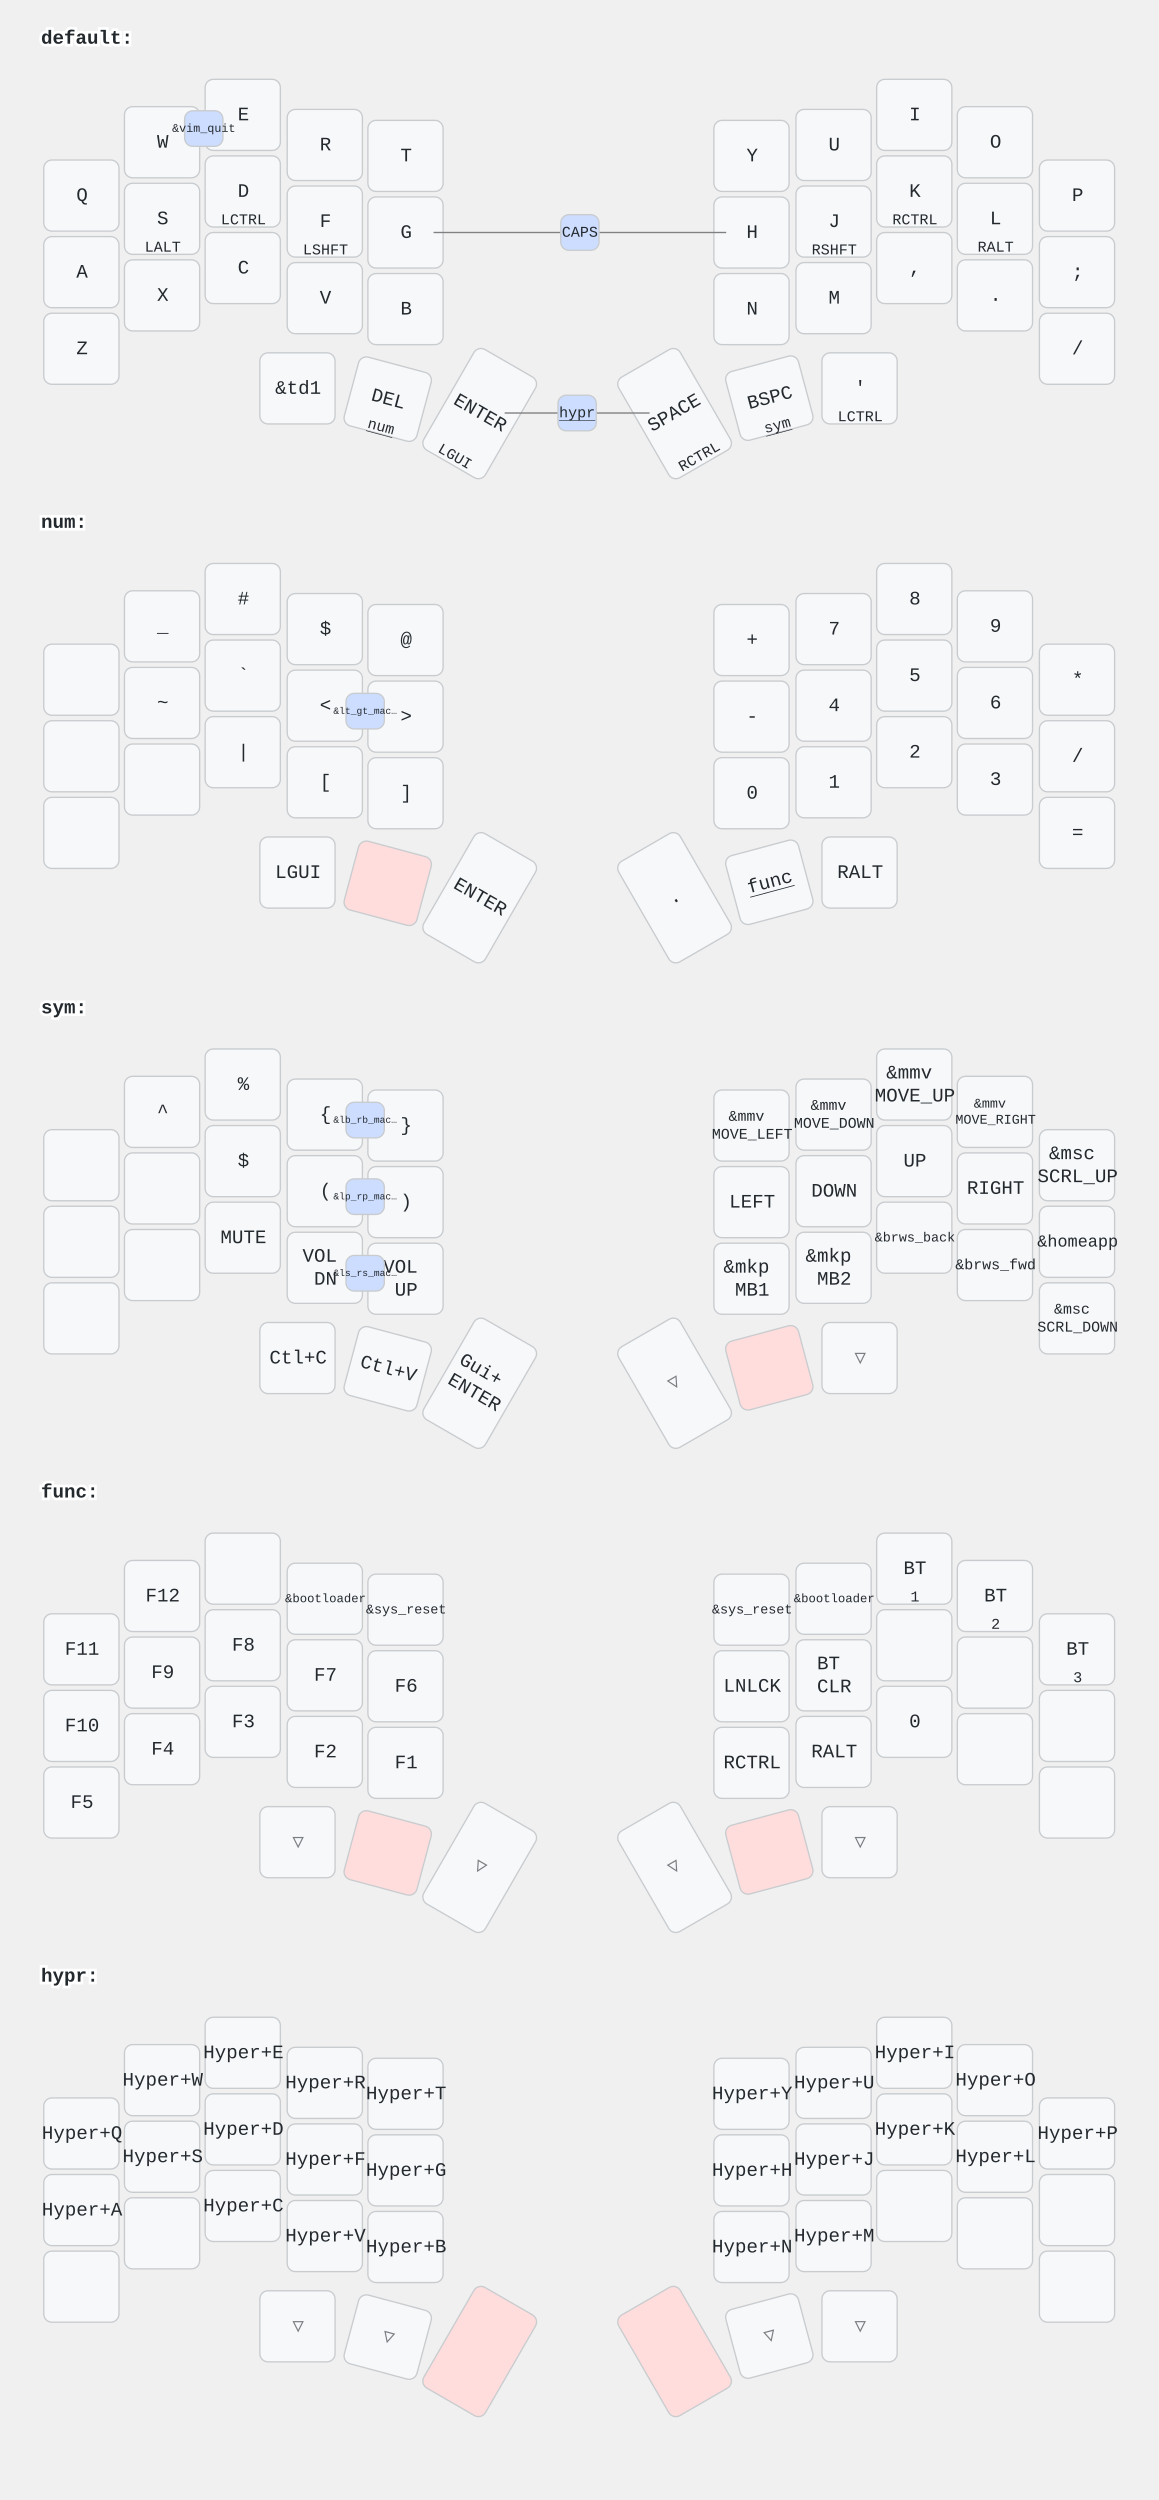
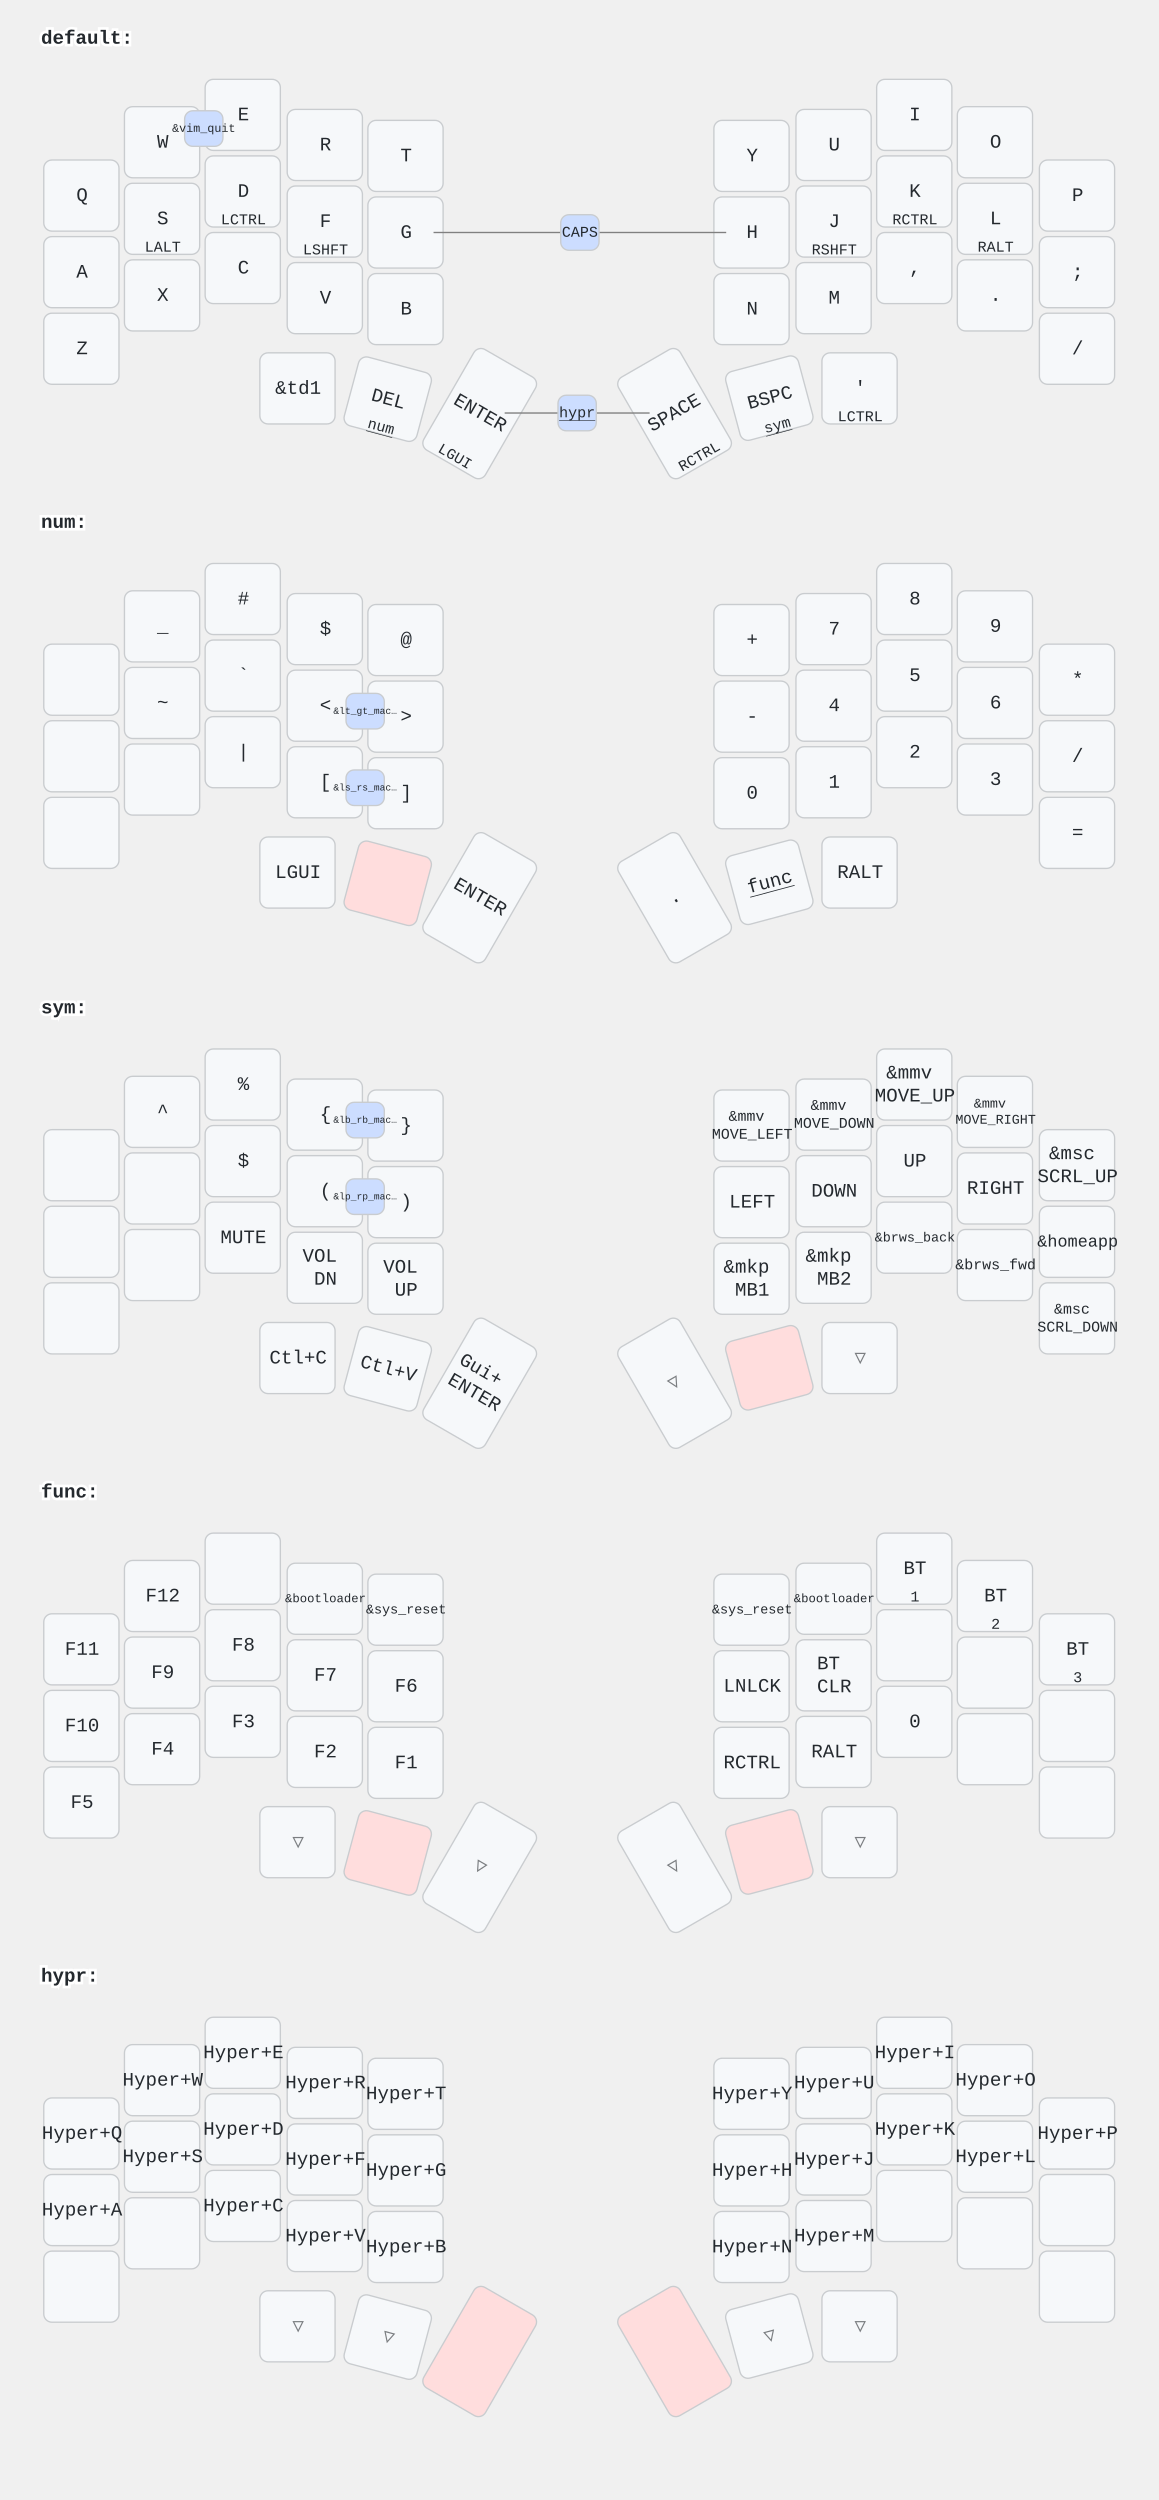
<svg xmlns="http://www.w3.org/2000/svg" width="847" height="1828" viewBox="0 0 847 1828" class="keymap">
  <style>/* inherit to force styles through use tags */
svg path {
    fill: inherit;
}

/* font and background color specifications */
svg.keymap {
    font-family: SFMono-Regular,Consolas,Liberation Mono,Menlo,monospace;
    font-size: 14px;
    font-kerning: normal;
    text-rendering: optimizeLegibility;
    fill: #24292e;
}

/* default key styling */
rect.key {
    fill: #f6f8fa;
}

rect.key, rect.combo {
    stroke: #c9cccf;
    stroke-width: 1;
}

/* default key side styling, only used is draw_key_sides is set */
rect.side {
    filter: brightness(90%);
}

/* color accent for combo boxes */
rect.combo, rect.combo-separate {
    fill: #cdf;
}

/* color accent for held keys */
rect.held, rect.combo.held {
    fill: #fdd;
}

/* color accent for ghost (optional) keys */
rect.ghost, rect.combo.ghost {
    stroke-dasharray: 4, 4;
    stroke-width: 2;
}

text {
    text-anchor: middle;
    dominant-baseline: middle;
}

/* styling for layer labels */
text.label {
    font-weight: bold;
    text-anchor: start;
    stroke: white;
    stroke-width: 4;
    paint-order: stroke;
}

/* styling for optional footer */
text.footer {
    text-anchor: end;
    dominant-baseline: auto;
    stroke: white;
    stroke-width: 4;
    paint-order: stroke;
}

/* styling for combo tap, and key non-tap label text */
text.combo, text.hold, text.shifted, text.left, text.right {
    font-size: 11px;
}

text.hold {
    text-anchor: middle;
    dominant-baseline: auto;
}

text.shifted {
    text-anchor: middle;
    dominant-baseline: hanging;
}

text.left {
    text-anchor: start;
}

text.right {
    text-anchor: end;
}

text.layer-activator {
    text-decoration: underline;
}

/* styling for hold/shifted label text in combo box */
text.combo.hold, text.combo.shifted, text.combo.left, text.combo.right {
    font-size: 8px;
}

/* lighter symbol for transparent keys */
text.trans {
    fill: #7b7e81;
}

/* styling for combo dendrons */
path.combo {
    stroke-width: 1;
    stroke: gray;
    fill: none;
}

/* Start Tabler Icons Cleanup */
/* cannot use height/width with glyphs */
.icon-tabler &gt; path {
    fill: inherit;
    stroke: inherit;
    stroke-width: 2;
}
/* hide tabler's default box */
.icon-tabler &gt; path[stroke="none"][fill="none"] {
    visibility: hidden;
}
/* End Tabler Icons Cleanup */
</style>
  <g transform="translate(30, 0)" class="layer-default">
    <text x="0" y="28" class="label" id="default">default:</text>
    <g transform="translate(0, 56)">
      <g transform="translate(30, 87)" class="key keypos-0">
        <rect rx="6" ry="6" x="-28" y="-26" width="55" height="52" class="key" />
        <text x="0" y="0" class="key tap">Q</text>
      </g>
      <g transform="translate(89, 48)" class="key keypos-1">
        <rect rx="6" ry="6" x="-28" y="-26" width="55" height="52" class="key" />
        <text x="0" y="0" class="key tap">W</text>
      </g>
      <g transform="translate(148, 28)" class="key keypos-2">
        <rect rx="6" ry="6" x="-28" y="-26" width="55" height="52" class="key" />
        <text x="0" y="0" class="key tap">E</text>
      </g>
      <g transform="translate(208, 50)" class="key keypos-3">
        <rect rx="6" ry="6" x="-28" y="-26" width="55" height="52" class="key" />
        <text x="0" y="0" class="key tap">R</text>
      </g>
      <g transform="translate(267, 58)" class="key keypos-4">
        <rect rx="6" ry="6" x="-28" y="-26" width="55" height="52" class="key" />
        <text x="0" y="0" class="key tap">T</text>
      </g>
      <g transform="translate(520, 58)" class="key keypos-5">
        <rect rx="6" ry="6" x="-28" y="-26" width="55" height="52" class="key" />
        <text x="0" y="0" class="key tap">Y</text>
      </g>
      <g transform="translate(580, 50)" class="key keypos-6">
        <rect rx="6" ry="6" x="-28" y="-26" width="55" height="52" class="key" />
        <text x="0" y="0" class="key tap">U</text>
      </g>
      <g transform="translate(639, 28)" class="key keypos-7">
        <rect rx="6" ry="6" x="-28" y="-26" width="55" height="52" class="key" />
        <text x="0" y="0" class="key tap">I</text>
      </g>
      <g transform="translate(698, 48)" class="key keypos-8">
        <rect rx="6" ry="6" x="-28" y="-26" width="55" height="52" class="key" />
        <text x="0" y="0" class="key tap">O</text>
      </g>
      <g transform="translate(758, 87)" class="key keypos-9">
        <rect rx="6" ry="6" x="-28" y="-26" width="55" height="52" class="key" />
        <text x="0" y="0" class="key tap">P</text>
      </g>
      <g transform="translate(30, 143)" class="key keypos-10">
        <rect rx="6" ry="6" x="-28" y="-26" width="55" height="52" class="key" />
        <text x="0" y="0" class="key tap">A</text>
      </g>
      <g transform="translate(89, 104)" class="key keypos-11">
        <rect rx="6" ry="6" x="-28" y="-26" width="55" height="52" class="key" />
        <text x="0" y="0" class="key tap">S</text>
        <text x="0" y="24" class="key hold">LALT</text>
      </g>
      <g transform="translate(148, 84)" class="key keypos-12">
        <rect rx="6" ry="6" x="-28" y="-26" width="55" height="52" class="key" />
        <text x="0" y="0" class="key tap">D</text>
        <text x="0" y="24" class="key hold">LCTRL</text>
      </g>
      <g transform="translate(208, 106)" class="key keypos-13">
        <rect rx="6" ry="6" x="-28" y="-26" width="55" height="52" class="key" />
        <text x="0" y="0" class="key tap">F</text>
        <text x="0" y="24" class="key hold">LSHFT</text>
      </g>
      <g transform="translate(267, 114)" class="key keypos-14">
        <rect rx="6" ry="6" x="-28" y="-26" width="55" height="52" class="key" />
        <text x="0" y="0" class="key tap">G</text>
      </g>
      <g transform="translate(520, 114)" class="key keypos-15">
        <rect rx="6" ry="6" x="-28" y="-26" width="55" height="52" class="key" />
        <text x="0" y="0" class="key tap">H</text>
      </g>
      <g transform="translate(580, 106)" class="key keypos-16">
        <rect rx="6" ry="6" x="-28" y="-26" width="55" height="52" class="key" />
        <text x="0" y="0" class="key tap">J</text>
        <text x="0" y="24" class="key hold">RSHFT</text>
      </g>
      <g transform="translate(639, 84)" class="key keypos-17">
        <rect rx="6" ry="6" x="-28" y="-26" width="55" height="52" class="key" />
        <text x="0" y="0" class="key tap">K</text>
        <text x="0" y="24" class="key hold">RCTRL</text>
      </g>
      <g transform="translate(698, 104)" class="key keypos-18">
        <rect rx="6" ry="6" x="-28" y="-26" width="55" height="52" class="key" />
        <text x="0" y="0" class="key tap">L</text>
        <text x="0" y="24" class="key hold">RALT</text>
      </g>
      <g transform="translate(758, 143)" class="key keypos-19">
        <rect rx="6" ry="6" x="-28" y="-26" width="55" height="52" class="key" />
        <text x="0" y="0" class="key tap">;</text>
      </g>
      <g transform="translate(30, 199)" class="key keypos-20">
        <rect rx="6" ry="6" x="-28" y="-26" width="55" height="52" class="key" />
        <text x="0" y="0" class="key tap">Z</text>
      </g>
      <g transform="translate(89, 160)" class="key keypos-21">
        <rect rx="6" ry="6" x="-28" y="-26" width="55" height="52" class="key" />
        <text x="0" y="0" class="key tap">X</text>
      </g>
      <g transform="translate(148, 140)" class="key keypos-22">
        <rect rx="6" ry="6" x="-28" y="-26" width="55" height="52" class="key" />
        <text x="0" y="0" class="key tap">C</text>
      </g>
      <g transform="translate(208, 162)" class="key keypos-23">
        <rect rx="6" ry="6" x="-28" y="-26" width="55" height="52" class="key" />
        <text x="0" y="0" class="key tap">V</text>
      </g>
      <g transform="translate(267, 170)" class="key keypos-24">
        <rect rx="6" ry="6" x="-28" y="-26" width="55" height="52" class="key" />
        <text x="0" y="0" class="key tap">B</text>
      </g>
      <g transform="translate(520, 170)" class="key keypos-25">
        <rect rx="6" ry="6" x="-28" y="-26" width="55" height="52" class="key" />
        <text x="0" y="0" class="key tap">N</text>
      </g>
      <g transform="translate(580, 162)" class="key keypos-26">
        <rect rx="6" ry="6" x="-28" y="-26" width="55" height="52" class="key" />
        <text x="0" y="0" class="key tap">M</text>
      </g>
      <g transform="translate(639, 140)" class="key keypos-27">
        <rect rx="6" ry="6" x="-28" y="-26" width="55" height="52" class="key" />
        <text x="0" y="0" class="key tap">,</text>
      </g>
      <g transform="translate(698, 160)" class="key keypos-28">
        <rect rx="6" ry="6" x="-28" y="-26" width="55" height="52" class="key" />
        <text x="0" y="0" class="key tap">.</text>
      </g>
      <g transform="translate(758, 199)" class="key keypos-29">
        <rect rx="6" ry="6" x="-28" y="-26" width="55" height="52" class="key" />
        <text x="0" y="0" class="key tap">/</text>
      </g>
      <g transform="translate(188, 228)" class="key keypos-30">
        <rect rx="6" ry="6" x="-28" y="-26" width="55" height="52" class="key" />
        <text x="0" y="0" class="key tap">&amp;td1</text>
      </g>
      <g transform="translate(254, 236) rotate(15.0)" class="key keypos-31">
        <rect rx="6" ry="6" x="-28" y="-26" width="55" height="52" class="key" />
        <text x="0" y="0" class="key tap">DEL</text>
        <a href="#num">
          <text x="0" y="24" class="key hold layer-activator">num</text>
        </a>
      </g>
      <g transform="translate(321, 246) rotate(30.0)" class="key keypos-32">
        <rect rx="6" ry="6" x="-26" y="-42" width="52" height="85" class="key" />
        <text x="0" y="0" class="key tap">ENTER</text>
        <text x="0" y="40" class="key hold">LGUI</text>
      </g>
      <g transform="translate(463, 246) rotate(-30.0)" class="key keypos-33">
        <rect rx="6" ry="6" x="-26" y="-42" width="52" height="85" class="key" />
        <text x="0" y="0" class="key tap">SPACE</text>
        <text x="0" y="40" class="key hold">RCTRL</text>
      </g>
      <g transform="translate(533, 235) rotate(-15.0)" class="key keypos-34">
        <rect rx="6" ry="6" x="-28" y="-26" width="55" height="52" class="key" />
        <text x="0" y="0" class="key tap">BSPC</text>
        <a href="#sym">
          <text x="0" y="24" class="key hold layer-activator">sym</text>
        </a>
      </g>
      <g transform="translate(599, 228)" class="key keypos-35">
        <rect rx="6" ry="6" x="-28" y="-26" width="55" height="52" class="key" />
        <text x="0" y="0" class="key tap">'</text>
        <text x="0" y="24" class="key hold">LCTRL</text>
      </g>
      <g class="combo combopos-0">
        <rect rx="6" ry="6" x="105" y="25" width="28" height="26" class="combo" />
        <text x="119" y="38" class="combo tap">
          <tspan style="font-size: 78%">&amp;vim_quit</tspan>
        </text>
      </g>
      <g class="combo combopos-1">
        <path d="M392,246 l-53,0" class="combo" />
        <path d="M392,246 l53,0" class="combo" />
        <rect rx="6" ry="6" x="378" y="233" width="28" height="26" class="combo" />
        <a href="#hypr">
          <text x="392" y="246" class="combo tap layer-activator">hypr</text>
        </a>
      </g>
      <g class="combo combopos-2">
        <path d="M394,114 l-107,0" class="combo" />
        <path d="M394,114 l107,0" class="combo" />
        <rect rx="6" ry="6" x="380" y="101" width="28" height="26" class="combo" />
        <text x="394" y="114" class="combo tap">CAPS</text>
      </g>
    </g>
  </g>
  <g transform="translate(30, 354)" class="layer-num">
    <text x="0" y="28" class="label" id="num">num:</text>
    <g transform="translate(0, 56)">
      <g transform="translate(30, 87)" class="key keypos-0">
        <rect rx="6" ry="6" x="-28" y="-26" width="55" height="52" class="key" />
      </g>
      <g transform="translate(89, 48)" class="key keypos-1">
        <rect rx="6" ry="6" x="-28" y="-26" width="55" height="52" class="key" />
        <text x="0" y="0" class="key tap">_</text>
      </g>
      <g transform="translate(148, 28)" class="key keypos-2">
        <rect rx="6" ry="6" x="-28" y="-26" width="55" height="52" class="key" />
        <text x="0" y="0" class="key tap">#</text>
      </g>
      <g transform="translate(208, 50)" class="key keypos-3">
        <rect rx="6" ry="6" x="-28" y="-26" width="55" height="52" class="key" />
        <text x="0" y="0" class="key tap">$</text>
      </g>
      <g transform="translate(267, 58)" class="key keypos-4">
        <rect rx="6" ry="6" x="-28" y="-26" width="55" height="52" class="key" />
        <text x="0" y="0" class="key tap">@</text>
      </g>
      <g transform="translate(520, 58)" class="key keypos-5">
        <rect rx="6" ry="6" x="-28" y="-26" width="55" height="52" class="key" />
        <text x="0" y="0" class="key tap">+</text>
      </g>
      <g transform="translate(580, 50)" class="key keypos-6">
        <rect rx="6" ry="6" x="-28" y="-26" width="55" height="52" class="key" />
        <text x="0" y="0" class="key tap">7</text>
      </g>
      <g transform="translate(639, 28)" class="key keypos-7">
        <rect rx="6" ry="6" x="-28" y="-26" width="55" height="52" class="key" />
        <text x="0" y="0" class="key tap">8</text>
      </g>
      <g transform="translate(698, 48)" class="key keypos-8">
        <rect rx="6" ry="6" x="-28" y="-26" width="55" height="52" class="key" />
        <text x="0" y="0" class="key tap">9</text>
      </g>
      <g transform="translate(758, 87)" class="key keypos-9">
        <rect rx="6" ry="6" x="-28" y="-26" width="55" height="52" class="key" />
        <text x="0" y="0" class="key tap">*</text>
      </g>
      <g transform="translate(30, 143)" class="key keypos-10">
        <rect rx="6" ry="6" x="-28" y="-26" width="55" height="52" class="key" />
      </g>
      <g transform="translate(89, 104)" class="key keypos-11">
        <rect rx="6" ry="6" x="-28" y="-26" width="55" height="52" class="key" />
        <text x="0" y="0" class="key tap">~</text>
      </g>
      <g transform="translate(148, 84)" class="key keypos-12">
        <rect rx="6" ry="6" x="-28" y="-26" width="55" height="52" class="key" />
        <text x="0" y="0" class="key tap">`</text>
      </g>
      <g transform="translate(208, 106)" class="key keypos-13">
        <rect rx="6" ry="6" x="-28" y="-26" width="55" height="52" class="key" />
        <text x="0" y="0" class="key tap">&lt;</text>
      </g>
      <g transform="translate(267, 114)" class="key keypos-14">
        <rect rx="6" ry="6" x="-28" y="-26" width="55" height="52" class="key" />
        <text x="0" y="0" class="key tap">&gt;</text>
      </g>
      <g transform="translate(520, 114)" class="key keypos-15">
        <rect rx="6" ry="6" x="-28" y="-26" width="55" height="52" class="key" />
        <text x="0" y="0" class="key tap">-</text>
      </g>
      <g transform="translate(580, 106)" class="key keypos-16">
        <rect rx="6" ry="6" x="-28" y="-26" width="55" height="52" class="key" />
        <text x="0" y="0" class="key tap">4</text>
      </g>
      <g transform="translate(639, 84)" class="key keypos-17">
        <rect rx="6" ry="6" x="-28" y="-26" width="55" height="52" class="key" />
        <text x="0" y="0" class="key tap">5</text>
      </g>
      <g transform="translate(698, 104)" class="key keypos-18">
        <rect rx="6" ry="6" x="-28" y="-26" width="55" height="52" class="key" />
        <text x="0" y="0" class="key tap">6</text>
      </g>
      <g transform="translate(758, 143)" class="key keypos-19">
        <rect rx="6" ry="6" x="-28" y="-26" width="55" height="52" class="key" />
        <text x="0" y="0" class="key tap">/</text>
      </g>
      <g transform="translate(30, 199)" class="key keypos-20">
        <rect rx="6" ry="6" x="-28" y="-26" width="55" height="52" class="key" />
      </g>
      <g transform="translate(89, 160)" class="key keypos-21">
        <rect rx="6" ry="6" x="-28" y="-26" width="55" height="52" class="key" />
      </g>
      <g transform="translate(148, 140)" class="key keypos-22">
        <rect rx="6" ry="6" x="-28" y="-26" width="55" height="52" class="key" />
        <text x="0" y="0" class="key tap">|</text>
      </g>
      <g transform="translate(208, 162)" class="key keypos-23">
        <rect rx="6" ry="6" x="-28" y="-26" width="55" height="52" class="key" />
        <text x="0" y="0" class="key tap">[</text>
      </g>
      <g transform="translate(267, 170)" class="key keypos-24">
        <rect rx="6" ry="6" x="-28" y="-26" width="55" height="52" class="key" />
        <text x="0" y="0" class="key tap">]</text>
      </g>
      <g transform="translate(520, 170)" class="key keypos-25">
        <rect rx="6" ry="6" x="-28" y="-26" width="55" height="52" class="key" />
        <text x="0" y="0" class="key tap">0</text>
      </g>
      <g transform="translate(580, 162)" class="key keypos-26">
        <rect rx="6" ry="6" x="-28" y="-26" width="55" height="52" class="key" />
        <text x="0" y="0" class="key tap">1</text>
      </g>
      <g transform="translate(639, 140)" class="key keypos-27">
        <rect rx="6" ry="6" x="-28" y="-26" width="55" height="52" class="key" />
        <text x="0" y="0" class="key tap">2</text>
      </g>
      <g transform="translate(698, 160)" class="key keypos-28">
        <rect rx="6" ry="6" x="-28" y="-26" width="55" height="52" class="key" />
        <text x="0" y="0" class="key tap">3</text>
      </g>
      <g transform="translate(758, 199)" class="key keypos-29">
        <rect rx="6" ry="6" x="-28" y="-26" width="55" height="52" class="key" />
        <text x="0" y="0" class="key tap">=</text>
      </g>
      <g transform="translate(188, 228)" class="key keypos-30">
        <rect rx="6" ry="6" x="-28" y="-26" width="55" height="52" class="key" />
        <text x="0" y="0" class="key tap">LGUI</text>
      </g>
      <g transform="translate(254, 236) rotate(15.0)" class="key held keypos-31">
        <rect rx="6" ry="6" x="-28" y="-26" width="55" height="52" class="key held" />
      </g>
      <g transform="translate(321, 246) rotate(30.0)" class="key keypos-32">
        <rect rx="6" ry="6" x="-26" y="-42" width="52" height="85" class="key" />
        <text x="0" y="0" class="key tap">ENTER</text>
      </g>
      <g transform="translate(463, 246) rotate(-30.0)" class="key keypos-33">
        <rect rx="6" ry="6" x="-26" y="-42" width="52" height="85" class="key" />
        <text x="0" y="0" class="key tap">.</text>
      </g>
      <g transform="translate(533, 235) rotate(-15.0)" class="key keypos-34">
        <rect rx="6" ry="6" x="-28" y="-26" width="55" height="52" class="key" />
        <a href="#func">
          <text x="0" y="0" class="key tap layer-activator">func</text>
        </a>
      </g>
      <g transform="translate(599, 228)" class="key keypos-35">
        <rect rx="6" ry="6" x="-28" y="-26" width="55" height="52" class="key" />
        <text x="0" y="0" class="key tap">RALT</text>
      </g>
      <g class="combo combopos-0">
        <rect rx="6" ry="6" x="223" y="97" width="28" height="26" class="combo" />
        <text x="237" y="110" class="combo tap">
          <tspan style="font-size: 64%">&amp;lt_gt_mac…</tspan>
        </text>
      </g>
+       <g class="combo combopos-1">
+         <rect rx="6" ry="6" x="223" y="153" width="28" height="26" class="combo" />
+         <text x="237" y="166" class="combo tap">
+           <tspan style="font-size: 64%">&amp;ls_rs_mac…</tspan>
+         </text>
+       </g>
    </g>
  </g>
  <g transform="translate(30, 709)" class="layer-sym">
    <text x="0" y="28" class="label" id="sym">sym:</text>
    <g transform="translate(0, 56)">
      <g transform="translate(30, 87)" class="key keypos-0">
        <rect rx="6" ry="6" x="-28" y="-26" width="55" height="52" class="key" />
      </g>
      <g transform="translate(89, 48)" class="key keypos-1">
        <rect rx="6" ry="6" x="-28" y="-26" width="55" height="52" class="key" />
        <text x="0" y="0" class="key tap">^</text>
      </g>
      <g transform="translate(148, 28)" class="key keypos-2">
        <rect rx="6" ry="6" x="-28" y="-26" width="55" height="52" class="key" />
        <text x="0" y="0" class="key tap">%</text>
      </g>
      <g transform="translate(208, 50)" class="key keypos-3">
        <rect rx="6" ry="6" x="-28" y="-26" width="55" height="52" class="key" />
        <text x="0" y="0" class="key tap">{</text>
      </g>
      <g transform="translate(267, 58)" class="key keypos-4">
        <rect rx="6" ry="6" x="-28" y="-26" width="55" height="52" class="key" />
        <text x="0" y="0" class="key tap">}</text>
      </g>
      <g transform="translate(520, 58)" class="key keypos-5">
        <rect rx="6" ry="6" x="-28" y="-26" width="55" height="52" class="key" />
        <text x="0" y="0" class="key tap">
          <tspan x="0" dy="-0.6em" style="font-size: 78%">&amp;mmv</tspan>
          <tspan x="0" dy="1.2em" style="font-size: 78%">MOVE_LEFT</tspan>
        </text>
      </g>
      <g transform="translate(580, 50)" class="key keypos-6">
        <rect rx="6" ry="6" x="-28" y="-26" width="55" height="52" class="key" />
        <text x="0" y="0" class="key tap">
          <tspan x="0" dy="-0.6em" style="font-size: 78%">&amp;mmv</tspan>
          <tspan x="0" dy="1.2em" style="font-size: 78%">MOVE_DOWN</tspan>
        </text>
      </g>
      <g transform="translate(639, 28)" class="key keypos-7">
        <rect rx="6" ry="6" x="-28" y="-26" width="55" height="52" class="key" />
        <text x="0" y="0" class="key tap">
          <tspan x="0" dy="-0.6em">&amp;mmv</tspan>
          <tspan x="0" dy="1.2em">MOVE_UP</tspan>
        </text>
      </g>
      <g transform="translate(698, 48)" class="key keypos-8">
        <rect rx="6" ry="6" x="-28" y="-26" width="55" height="52" class="key" />
        <text x="0" y="0" class="key tap">
          <tspan x="0" dy="-0.6em" style="font-size: 70%">&amp;mmv</tspan>
          <tspan x="0" dy="1.2em" style="font-size: 70%">MOVE_RIGHT</tspan>
        </text>
      </g>
      <g transform="translate(758, 87)" class="key keypos-9">
        <rect rx="6" ry="6" x="-28" y="-26" width="55" height="52" class="key" />
        <text x="0" y="0" class="key tap">
          <tspan x="0" dy="-0.6em">&amp;msc</tspan>
          <tspan x="0" dy="1.2em">SCRL_UP</tspan>
        </text>
      </g>
      <g transform="translate(30, 143)" class="key keypos-10">
        <rect rx="6" ry="6" x="-28" y="-26" width="55" height="52" class="key" />
      </g>
      <g transform="translate(89, 104)" class="key keypos-11">
        <rect rx="6" ry="6" x="-28" y="-26" width="55" height="52" class="key" />
      </g>
      <g transform="translate(148, 84)" class="key keypos-12">
        <rect rx="6" ry="6" x="-28" y="-26" width="55" height="52" class="key" />
        <text x="0" y="0" class="key tap">$</text>
      </g>
      <g transform="translate(208, 106)" class="key keypos-13">
        <rect rx="6" ry="6" x="-28" y="-26" width="55" height="52" class="key" />
        <text x="0" y="0" class="key tap">(</text>
      </g>
      <g transform="translate(267, 114)" class="key keypos-14">
        <rect rx="6" ry="6" x="-28" y="-26" width="55" height="52" class="key" />
        <text x="0" y="0" class="key tap">)</text>
      </g>
      <g transform="translate(520, 114)" class="key keypos-15">
        <rect rx="6" ry="6" x="-28" y="-26" width="55" height="52" class="key" />
        <text x="0" y="0" class="key tap">LEFT</text>
      </g>
      <g transform="translate(580, 106)" class="key keypos-16">
        <rect rx="6" ry="6" x="-28" y="-26" width="55" height="52" class="key" />
        <text x="0" y="0" class="key tap">DOWN</text>
      </g>
      <g transform="translate(639, 84)" class="key keypos-17">
        <rect rx="6" ry="6" x="-28" y="-26" width="55" height="52" class="key" />
        <text x="0" y="0" class="key tap">UP</text>
      </g>
      <g transform="translate(698, 104)" class="key keypos-18">
        <rect rx="6" ry="6" x="-28" y="-26" width="55" height="52" class="key" />
        <text x="0" y="0" class="key tap">RIGHT</text>
      </g>
      <g transform="translate(758, 143)" class="key keypos-19">
        <rect rx="6" ry="6" x="-28" y="-26" width="55" height="52" class="key" />
        <text x="0" y="0" class="key tap">
          <tspan style="font-size: 88%">&amp;homeapp</tspan>
        </text>
      </g>
      <g transform="translate(30, 199)" class="key keypos-20">
        <rect rx="6" ry="6" x="-28" y="-26" width="55" height="52" class="key" />
      </g>
      <g transform="translate(89, 160)" class="key keypos-21">
        <rect rx="6" ry="6" x="-28" y="-26" width="55" height="52" class="key" />
      </g>
      <g transform="translate(148, 140)" class="key keypos-22">
        <rect rx="6" ry="6" x="-28" y="-26" width="55" height="52" class="key" />
        <text x="0" y="0" class="key tap">MUTE</text>
      </g>
      <g transform="translate(208, 162)" class="key keypos-23">
        <rect rx="6" ry="6" x="-28" y="-26" width="55" height="52" class="key" />
        <text x="0" y="0" class="key tap">
          <tspan x="0" dy="-0.6em">VOL</tspan>
          <tspan x="0" dy="1.2em">DN</tspan>
        </text>
      </g>
      <g transform="translate(267, 170)" class="key keypos-24">
        <rect rx="6" ry="6" x="-28" y="-26" width="55" height="52" class="key" />
        <text x="0" y="0" class="key tap">
          <tspan x="0" dy="-0.6em">VOL</tspan>
          <tspan x="0" dy="1.2em">UP</tspan>
        </text>
      </g>
      <g transform="translate(520, 170)" class="key keypos-25">
        <rect rx="6" ry="6" x="-28" y="-26" width="55" height="52" class="key" />
        <text x="0" y="0" class="key tap">
          <tspan x="0" dy="-0.6em">&amp;mkp</tspan>
          <tspan x="0" dy="1.2em">MB1</tspan>
        </text>
      </g>
      <g transform="translate(580, 162)" class="key keypos-26">
        <rect rx="6" ry="6" x="-28" y="-26" width="55" height="52" class="key" />
        <text x="0" y="0" class="key tap">
          <tspan x="0" dy="-0.6em">&amp;mkp</tspan>
          <tspan x="0" dy="1.2em">MB2</tspan>
        </text>
      </g>
      <g transform="translate(639, 140)" class="key keypos-27">
        <rect rx="6" ry="6" x="-28" y="-26" width="55" height="52" class="key" />
        <text x="0" y="0" class="key tap">
          <tspan style="font-size: 70%">&amp;brws_back</tspan>
        </text>
      </g>
      <g transform="translate(698, 160)" class="key keypos-28">
        <rect rx="6" ry="6" x="-28" y="-26" width="55" height="52" class="key" />
        <text x="0" y="0" class="key tap">
          <tspan style="font-size: 78%">&amp;brws_fwd</tspan>
        </text>
      </g>
      <g transform="translate(758, 199)" class="key keypos-29">
        <rect rx="6" ry="6" x="-28" y="-26" width="55" height="52" class="key" />
        <text x="0" y="0" class="key tap">
          <tspan x="0" dy="-0.6em" style="font-size: 78%">&amp;msc</tspan>
          <tspan x="0" dy="1.2em" style="font-size: 78%">SCRL_DOWN</tspan>
        </text>
      </g>
      <g transform="translate(188, 228)" class="key keypos-30">
        <rect rx="6" ry="6" x="-28" y="-26" width="55" height="52" class="key" />
        <text x="0" y="0" class="key tap">Ctl+C</text>
      </g>
      <g transform="translate(254, 236) rotate(15.0)" class="key keypos-31">
        <rect rx="6" ry="6" x="-28" y="-26" width="55" height="52" class="key" />
        <text x="0" y="0" class="key tap">Ctl+V</text>
      </g>
      <g transform="translate(321, 246) rotate(30.0)" class="key keypos-32">
        <rect rx="6" ry="6" x="-26" y="-42" width="52" height="85" class="key" />
        <text x="0" y="0" class="key tap">
          <tspan x="0" dy="-0.6em">Gui+</tspan>
          <tspan x="0" dy="1.2em">ENTER</tspan>
        </text>
      </g>
      <g transform="translate(463, 246) rotate(-30.0)" class="key trans keypos-33">
        <rect rx="6" ry="6" x="-26" y="-42" width="52" height="85" class="key trans" />
        <text x="0" y="0" class="key trans tap">▽</text>
      </g>
      <g transform="translate(533, 235) rotate(-15.0)" class="key held keypos-34">
        <rect rx="6" ry="6" x="-28" y="-26" width="55" height="52" class="key held" />
      </g>
      <g transform="translate(599, 228)" class="key trans keypos-35">
        <rect rx="6" ry="6" x="-28" y="-26" width="55" height="52" class="key trans" />
        <text x="0" y="0" class="key trans tap">▽</text>
      </g>
      <g class="combo combopos-0">
        <rect rx="6" ry="6" x="223" y="41" width="28" height="26" class="combo" />
        <text x="237" y="54" class="combo tap">
          <tspan style="font-size: 64%">&amp;lb_rb_mac…</tspan>
        </text>
      </g>
      <g class="combo combopos-1">
        <rect rx="6" ry="6" x="223" y="97" width="28" height="26" class="combo" />
        <text x="237" y="110" class="combo tap">
          <tspan style="font-size: 64%">&amp;lp_rp_mac…</tspan>
        </text>
      </g>
-       <g class="combo combopos-2">
-         <rect rx="6" ry="6" x="223" y="153" width="28" height="26" class="combo" />
-         <text x="237" y="166" class="combo tap">
-           <tspan style="font-size: 64%">&amp;ls_rs_mac…</tspan>
-         </text>
-       </g>
    </g>
  </g>
  <g transform="translate(30, 1063)" class="layer-func">
    <text x="0" y="28" class="label" id="func">func:</text>
    <g transform="translate(0, 56)">
      <g transform="translate(30, 87)" class="key keypos-0">
        <rect rx="6" ry="6" x="-28" y="-26" width="55" height="52" class="key" />
        <text x="0" y="0" class="key tap">F11</text>
      </g>
      <g transform="translate(89, 48)" class="key keypos-1">
        <rect rx="6" ry="6" x="-28" y="-26" width="55" height="52" class="key" />
        <text x="0" y="0" class="key tap">F12</text>
      </g>
      <g transform="translate(148, 28)" class="key keypos-2">
        <rect rx="6" ry="6" x="-28" y="-26" width="55" height="52" class="key" />
      </g>
      <g transform="translate(208, 50)" class="key keypos-3">
        <rect rx="6" ry="6" x="-28" y="-26" width="55" height="52" class="key" />
        <text x="0" y="0" class="key tap">
          <tspan style="font-size: 64%">&amp;bootloader</tspan>
        </text>
      </g>
      <g transform="translate(267, 58)" class="key keypos-4">
        <rect rx="6" ry="6" x="-28" y="-26" width="55" height="52" class="key" />
        <text x="0" y="0" class="key tap">
          <tspan style="font-size: 70%">&amp;sys_reset</tspan>
        </text>
      </g>
      <g transform="translate(520, 58)" class="key keypos-5">
        <rect rx="6" ry="6" x="-28" y="-26" width="55" height="52" class="key" />
        <text x="0" y="0" class="key tap">
          <tspan style="font-size: 70%">&amp;sys_reset</tspan>
        </text>
      </g>
      <g transform="translate(580, 50)" class="key keypos-6">
        <rect rx="6" ry="6" x="-28" y="-26" width="55" height="52" class="key" />
        <text x="0" y="0" class="key tap">
          <tspan style="font-size: 64%">&amp;bootloader</tspan>
        </text>
      </g>
      <g transform="translate(639, 28)" class="key keypos-7">
        <rect rx="6" ry="6" x="-28" y="-26" width="55" height="52" class="key" />
        <text x="0" y="0" class="key tap">BT</text>
        <text x="0" y="24" class="key hold">1</text>
      </g>
      <g transform="translate(698, 48)" class="key keypos-8">
        <rect rx="6" ry="6" x="-28" y="-26" width="55" height="52" class="key" />
        <text x="0" y="0" class="key tap">BT</text>
        <text x="0" y="24" class="key hold">2</text>
      </g>
      <g transform="translate(758, 87)" class="key keypos-9">
        <rect rx="6" ry="6" x="-28" y="-26" width="55" height="52" class="key" />
        <text x="0" y="0" class="key tap">BT</text>
        <text x="0" y="24" class="key hold">3</text>
      </g>
      <g transform="translate(30, 143)" class="key keypos-10">
        <rect rx="6" ry="6" x="-28" y="-26" width="55" height="52" class="key" />
        <text x="0" y="0" class="key tap">F10</text>
      </g>
      <g transform="translate(89, 104)" class="key keypos-11">
        <rect rx="6" ry="6" x="-28" y="-26" width="55" height="52" class="key" />
        <text x="0" y="0" class="key tap">F9</text>
      </g>
      <g transform="translate(148, 84)" class="key keypos-12">
        <rect rx="6" ry="6" x="-28" y="-26" width="55" height="52" class="key" />
        <text x="0" y="0" class="key tap">F8</text>
      </g>
      <g transform="translate(208, 106)" class="key keypos-13">
        <rect rx="6" ry="6" x="-28" y="-26" width="55" height="52" class="key" />
        <text x="0" y="0" class="key tap">F7</text>
      </g>
      <g transform="translate(267, 114)" class="key keypos-14">
        <rect rx="6" ry="6" x="-28" y="-26" width="55" height="52" class="key" />
        <text x="0" y="0" class="key tap">F6</text>
      </g>
      <g transform="translate(520, 114)" class="key keypos-15">
        <rect rx="6" ry="6" x="-28" y="-26" width="55" height="52" class="key" />
        <text x="0" y="0" class="key tap">LNLCK</text>
      </g>
      <g transform="translate(580, 106)" class="key keypos-16">
        <rect rx="6" ry="6" x="-28" y="-26" width="55" height="52" class="key" />
        <text x="0" y="0" class="key tap">
          <tspan x="0" dy="-0.6em">BT</tspan>
          <tspan x="0" dy="1.2em">CLR</tspan>
        </text>
      </g>
      <g transform="translate(639, 84)" class="key keypos-17">
        <rect rx="6" ry="6" x="-28" y="-26" width="55" height="52" class="key" />
      </g>
      <g transform="translate(698, 104)" class="key keypos-18">
        <rect rx="6" ry="6" x="-28" y="-26" width="55" height="52" class="key" />
      </g>
      <g transform="translate(758, 143)" class="key keypos-19">
        <rect rx="6" ry="6" x="-28" y="-26" width="55" height="52" class="key" />
      </g>
      <g transform="translate(30, 199)" class="key keypos-20">
        <rect rx="6" ry="6" x="-28" y="-26" width="55" height="52" class="key" />
        <text x="0" y="0" class="key tap">F5</text>
      </g>
      <g transform="translate(89, 160)" class="key keypos-21">
        <rect rx="6" ry="6" x="-28" y="-26" width="55" height="52" class="key" />
        <text x="0" y="0" class="key tap">F4</text>
      </g>
      <g transform="translate(148, 140)" class="key keypos-22">
        <rect rx="6" ry="6" x="-28" y="-26" width="55" height="52" class="key" />
        <text x="0" y="0" class="key tap">F3</text>
      </g>
      <g transform="translate(208, 162)" class="key keypos-23">
        <rect rx="6" ry="6" x="-28" y="-26" width="55" height="52" class="key" />
        <text x="0" y="0" class="key tap">F2</text>
      </g>
      <g transform="translate(267, 170)" class="key keypos-24">
        <rect rx="6" ry="6" x="-28" y="-26" width="55" height="52" class="key" />
        <text x="0" y="0" class="key tap">F1</text>
      </g>
      <g transform="translate(520, 170)" class="key keypos-25">
        <rect rx="6" ry="6" x="-28" y="-26" width="55" height="52" class="key" />
        <text x="0" y="0" class="key tap">RCTRL</text>
      </g>
      <g transform="translate(580, 162)" class="key keypos-26">
        <rect rx="6" ry="6" x="-28" y="-26" width="55" height="52" class="key" />
        <text x="0" y="0" class="key tap">RALT</text>
      </g>
      <g transform="translate(639, 140)" class="key keypos-27">
        <rect rx="6" ry="6" x="-28" y="-26" width="55" height="52" class="key" />
        <text x="0" y="0" class="key tap">0</text>
      </g>
      <g transform="translate(698, 160)" class="key keypos-28">
        <rect rx="6" ry="6" x="-28" y="-26" width="55" height="52" class="key" />
      </g>
      <g transform="translate(758, 199)" class="key keypos-29">
        <rect rx="6" ry="6" x="-28" y="-26" width="55" height="52" class="key" />
      </g>
      <g transform="translate(188, 228)" class="key trans keypos-30">
        <rect rx="6" ry="6" x="-28" y="-26" width="55" height="52" class="key trans" />
        <text x="0" y="0" class="key trans tap">▽</text>
      </g>
      <g transform="translate(254, 236) rotate(15.0)" class="key held keypos-31">
        <rect rx="6" ry="6" x="-28" y="-26" width="55" height="52" class="key held" />
      </g>
      <g transform="translate(321, 246) rotate(30.0)" class="key trans keypos-32">
        <rect rx="6" ry="6" x="-26" y="-42" width="52" height="85" class="key trans" />
        <text x="0" y="0" class="key trans tap">▽</text>
      </g>
      <g transform="translate(463, 246) rotate(-30.0)" class="key trans keypos-33">
        <rect rx="6" ry="6" x="-26" y="-42" width="52" height="85" class="key trans" />
        <text x="0" y="0" class="key trans tap">▽</text>
      </g>
      <g transform="translate(533, 235) rotate(-15.0)" class="key held keypos-34">
        <rect rx="6" ry="6" x="-28" y="-26" width="55" height="52" class="key held" />
      </g>
      <g transform="translate(599, 228)" class="key trans keypos-35">
        <rect rx="6" ry="6" x="-28" y="-26" width="55" height="52" class="key trans" />
        <text x="0" y="0" class="key trans tap">▽</text>
      </g>
    </g>
  </g>
  <g transform="translate(30, 1417)" class="layer-hypr">
    <text x="0" y="28" class="label" id="hypr">hypr:</text>
    <g transform="translate(0, 56)">
      <g transform="translate(30, 87)" class="key keypos-0">
        <rect rx="6" ry="6" x="-28" y="-26" width="55" height="52" class="key" />
        <text x="0" y="0" class="key tap">Hyper+Q</text>
      </g>
      <g transform="translate(89, 48)" class="key keypos-1">
        <rect rx="6" ry="6" x="-28" y="-26" width="55" height="52" class="key" />
        <text x="0" y="0" class="key tap">Hyper+W</text>
      </g>
      <g transform="translate(148, 28)" class="key keypos-2">
        <rect rx="6" ry="6" x="-28" y="-26" width="55" height="52" class="key" />
        <text x="0" y="0" class="key tap">Hyper+E</text>
      </g>
      <g transform="translate(208, 50)" class="key keypos-3">
        <rect rx="6" ry="6" x="-28" y="-26" width="55" height="52" class="key" />
        <text x="0" y="0" class="key tap">Hyper+R</text>
      </g>
      <g transform="translate(267, 58)" class="key keypos-4">
        <rect rx="6" ry="6" x="-28" y="-26" width="55" height="52" class="key" />
        <text x="0" y="0" class="key tap">Hyper+T</text>
      </g>
      <g transform="translate(520, 58)" class="key keypos-5">
        <rect rx="6" ry="6" x="-28" y="-26" width="55" height="52" class="key" />
        <text x="0" y="0" class="key tap">Hyper+Y</text>
      </g>
      <g transform="translate(580, 50)" class="key keypos-6">
        <rect rx="6" ry="6" x="-28" y="-26" width="55" height="52" class="key" />
        <text x="0" y="0" class="key tap">Hyper+U</text>
      </g>
      <g transform="translate(639, 28)" class="key keypos-7">
        <rect rx="6" ry="6" x="-28" y="-26" width="55" height="52" class="key" />
        <text x="0" y="0" class="key tap">Hyper+I</text>
      </g>
      <g transform="translate(698, 48)" class="key keypos-8">
        <rect rx="6" ry="6" x="-28" y="-26" width="55" height="52" class="key" />
        <text x="0" y="0" class="key tap">Hyper+O</text>
      </g>
      <g transform="translate(758, 87)" class="key keypos-9">
        <rect rx="6" ry="6" x="-28" y="-26" width="55" height="52" class="key" />
        <text x="0" y="0" class="key tap">Hyper+P</text>
      </g>
      <g transform="translate(30, 143)" class="key keypos-10">
        <rect rx="6" ry="6" x="-28" y="-26" width="55" height="52" class="key" />
        <text x="0" y="0" class="key tap">Hyper+A</text>
      </g>
      <g transform="translate(89, 104)" class="key keypos-11">
        <rect rx="6" ry="6" x="-28" y="-26" width="55" height="52" class="key" />
        <text x="0" y="0" class="key tap">Hyper+S</text>
      </g>
      <g transform="translate(148, 84)" class="key keypos-12">
        <rect rx="6" ry="6" x="-28" y="-26" width="55" height="52" class="key" />
        <text x="0" y="0" class="key tap">Hyper+D</text>
      </g>
      <g transform="translate(208, 106)" class="key keypos-13">
        <rect rx="6" ry="6" x="-28" y="-26" width="55" height="52" class="key" />
        <text x="0" y="0" class="key tap">Hyper+F</text>
      </g>
      <g transform="translate(267, 114)" class="key keypos-14">
        <rect rx="6" ry="6" x="-28" y="-26" width="55" height="52" class="key" />
        <text x="0" y="0" class="key tap">Hyper+G</text>
      </g>
      <g transform="translate(520, 114)" class="key keypos-15">
        <rect rx="6" ry="6" x="-28" y="-26" width="55" height="52" class="key" />
        <text x="0" y="0" class="key tap">Hyper+H</text>
      </g>
      <g transform="translate(580, 106)" class="key keypos-16">
        <rect rx="6" ry="6" x="-28" y="-26" width="55" height="52" class="key" />
        <text x="0" y="0" class="key tap">Hyper+J</text>
      </g>
      <g transform="translate(639, 84)" class="key keypos-17">
        <rect rx="6" ry="6" x="-28" y="-26" width="55" height="52" class="key" />
        <text x="0" y="0" class="key tap">Hyper+K</text>
      </g>
      <g transform="translate(698, 104)" class="key keypos-18">
        <rect rx="6" ry="6" x="-28" y="-26" width="55" height="52" class="key" />
        <text x="0" y="0" class="key tap">Hyper+L</text>
      </g>
      <g transform="translate(758, 143)" class="key keypos-19">
        <rect rx="6" ry="6" x="-28" y="-26" width="55" height="52" class="key" />
      </g>
      <g transform="translate(30, 199)" class="key keypos-20">
        <rect rx="6" ry="6" x="-28" y="-26" width="55" height="52" class="key" />
      </g>
      <g transform="translate(89, 160)" class="key keypos-21">
        <rect rx="6" ry="6" x="-28" y="-26" width="55" height="52" class="key" />
      </g>
      <g transform="translate(148, 140)" class="key keypos-22">
        <rect rx="6" ry="6" x="-28" y="-26" width="55" height="52" class="key" />
        <text x="0" y="0" class="key tap">Hyper+C</text>
      </g>
      <g transform="translate(208, 162)" class="key keypos-23">
        <rect rx="6" ry="6" x="-28" y="-26" width="55" height="52" class="key" />
        <text x="0" y="0" class="key tap">Hyper+V</text>
      </g>
      <g transform="translate(267, 170)" class="key keypos-24">
        <rect rx="6" ry="6" x="-28" y="-26" width="55" height="52" class="key" />
        <text x="0" y="0" class="key tap">Hyper+B</text>
      </g>
      <g transform="translate(520, 170)" class="key keypos-25">
        <rect rx="6" ry="6" x="-28" y="-26" width="55" height="52" class="key" />
        <text x="0" y="0" class="key tap">Hyper+N</text>
      </g>
      <g transform="translate(580, 162)" class="key keypos-26">
        <rect rx="6" ry="6" x="-28" y="-26" width="55" height="52" class="key" />
        <text x="0" y="0" class="key tap">Hyper+M</text>
      </g>
      <g transform="translate(639, 140)" class="key keypos-27">
        <rect rx="6" ry="6" x="-28" y="-26" width="55" height="52" class="key" />
      </g>
      <g transform="translate(698, 160)" class="key keypos-28">
        <rect rx="6" ry="6" x="-28" y="-26" width="55" height="52" class="key" />
      </g>
      <g transform="translate(758, 199)" class="key keypos-29">
        <rect rx="6" ry="6" x="-28" y="-26" width="55" height="52" class="key" />
      </g>
      <g transform="translate(188, 228)" class="key trans keypos-30">
        <rect rx="6" ry="6" x="-28" y="-26" width="55" height="52" class="key trans" />
        <text x="0" y="0" class="key trans tap">▽</text>
      </g>
      <g transform="translate(254, 236) rotate(15.0)" class="key trans keypos-31">
        <rect rx="6" ry="6" x="-28" y="-26" width="55" height="52" class="key trans" />
        <text x="0" y="0" class="key trans tap">▽</text>
      </g>
      <g transform="translate(321, 246) rotate(30.0)" class="key held keypos-32">
        <rect rx="6" ry="6" x="-26" y="-42" width="52" height="85" class="key held" />
      </g>
      <g transform="translate(463, 246) rotate(-30.0)" class="key held keypos-33">
        <rect rx="6" ry="6" x="-26" y="-42" width="52" height="85" class="key held" />
      </g>
      <g transform="translate(533, 235) rotate(-15.0)" class="key trans keypos-34">
        <rect rx="6" ry="6" x="-28" y="-26" width="55" height="52" class="key trans" />
        <text x="0" y="0" class="key trans tap">▽</text>
      </g>
      <g transform="translate(599, 228)" class="key trans keypos-35">
        <rect rx="6" ry="6" x="-28" y="-26" width="55" height="52" class="key trans" />
        <text x="0" y="0" class="key trans tap">▽</text>
      </g>
    </g>
  </g>
</svg>
